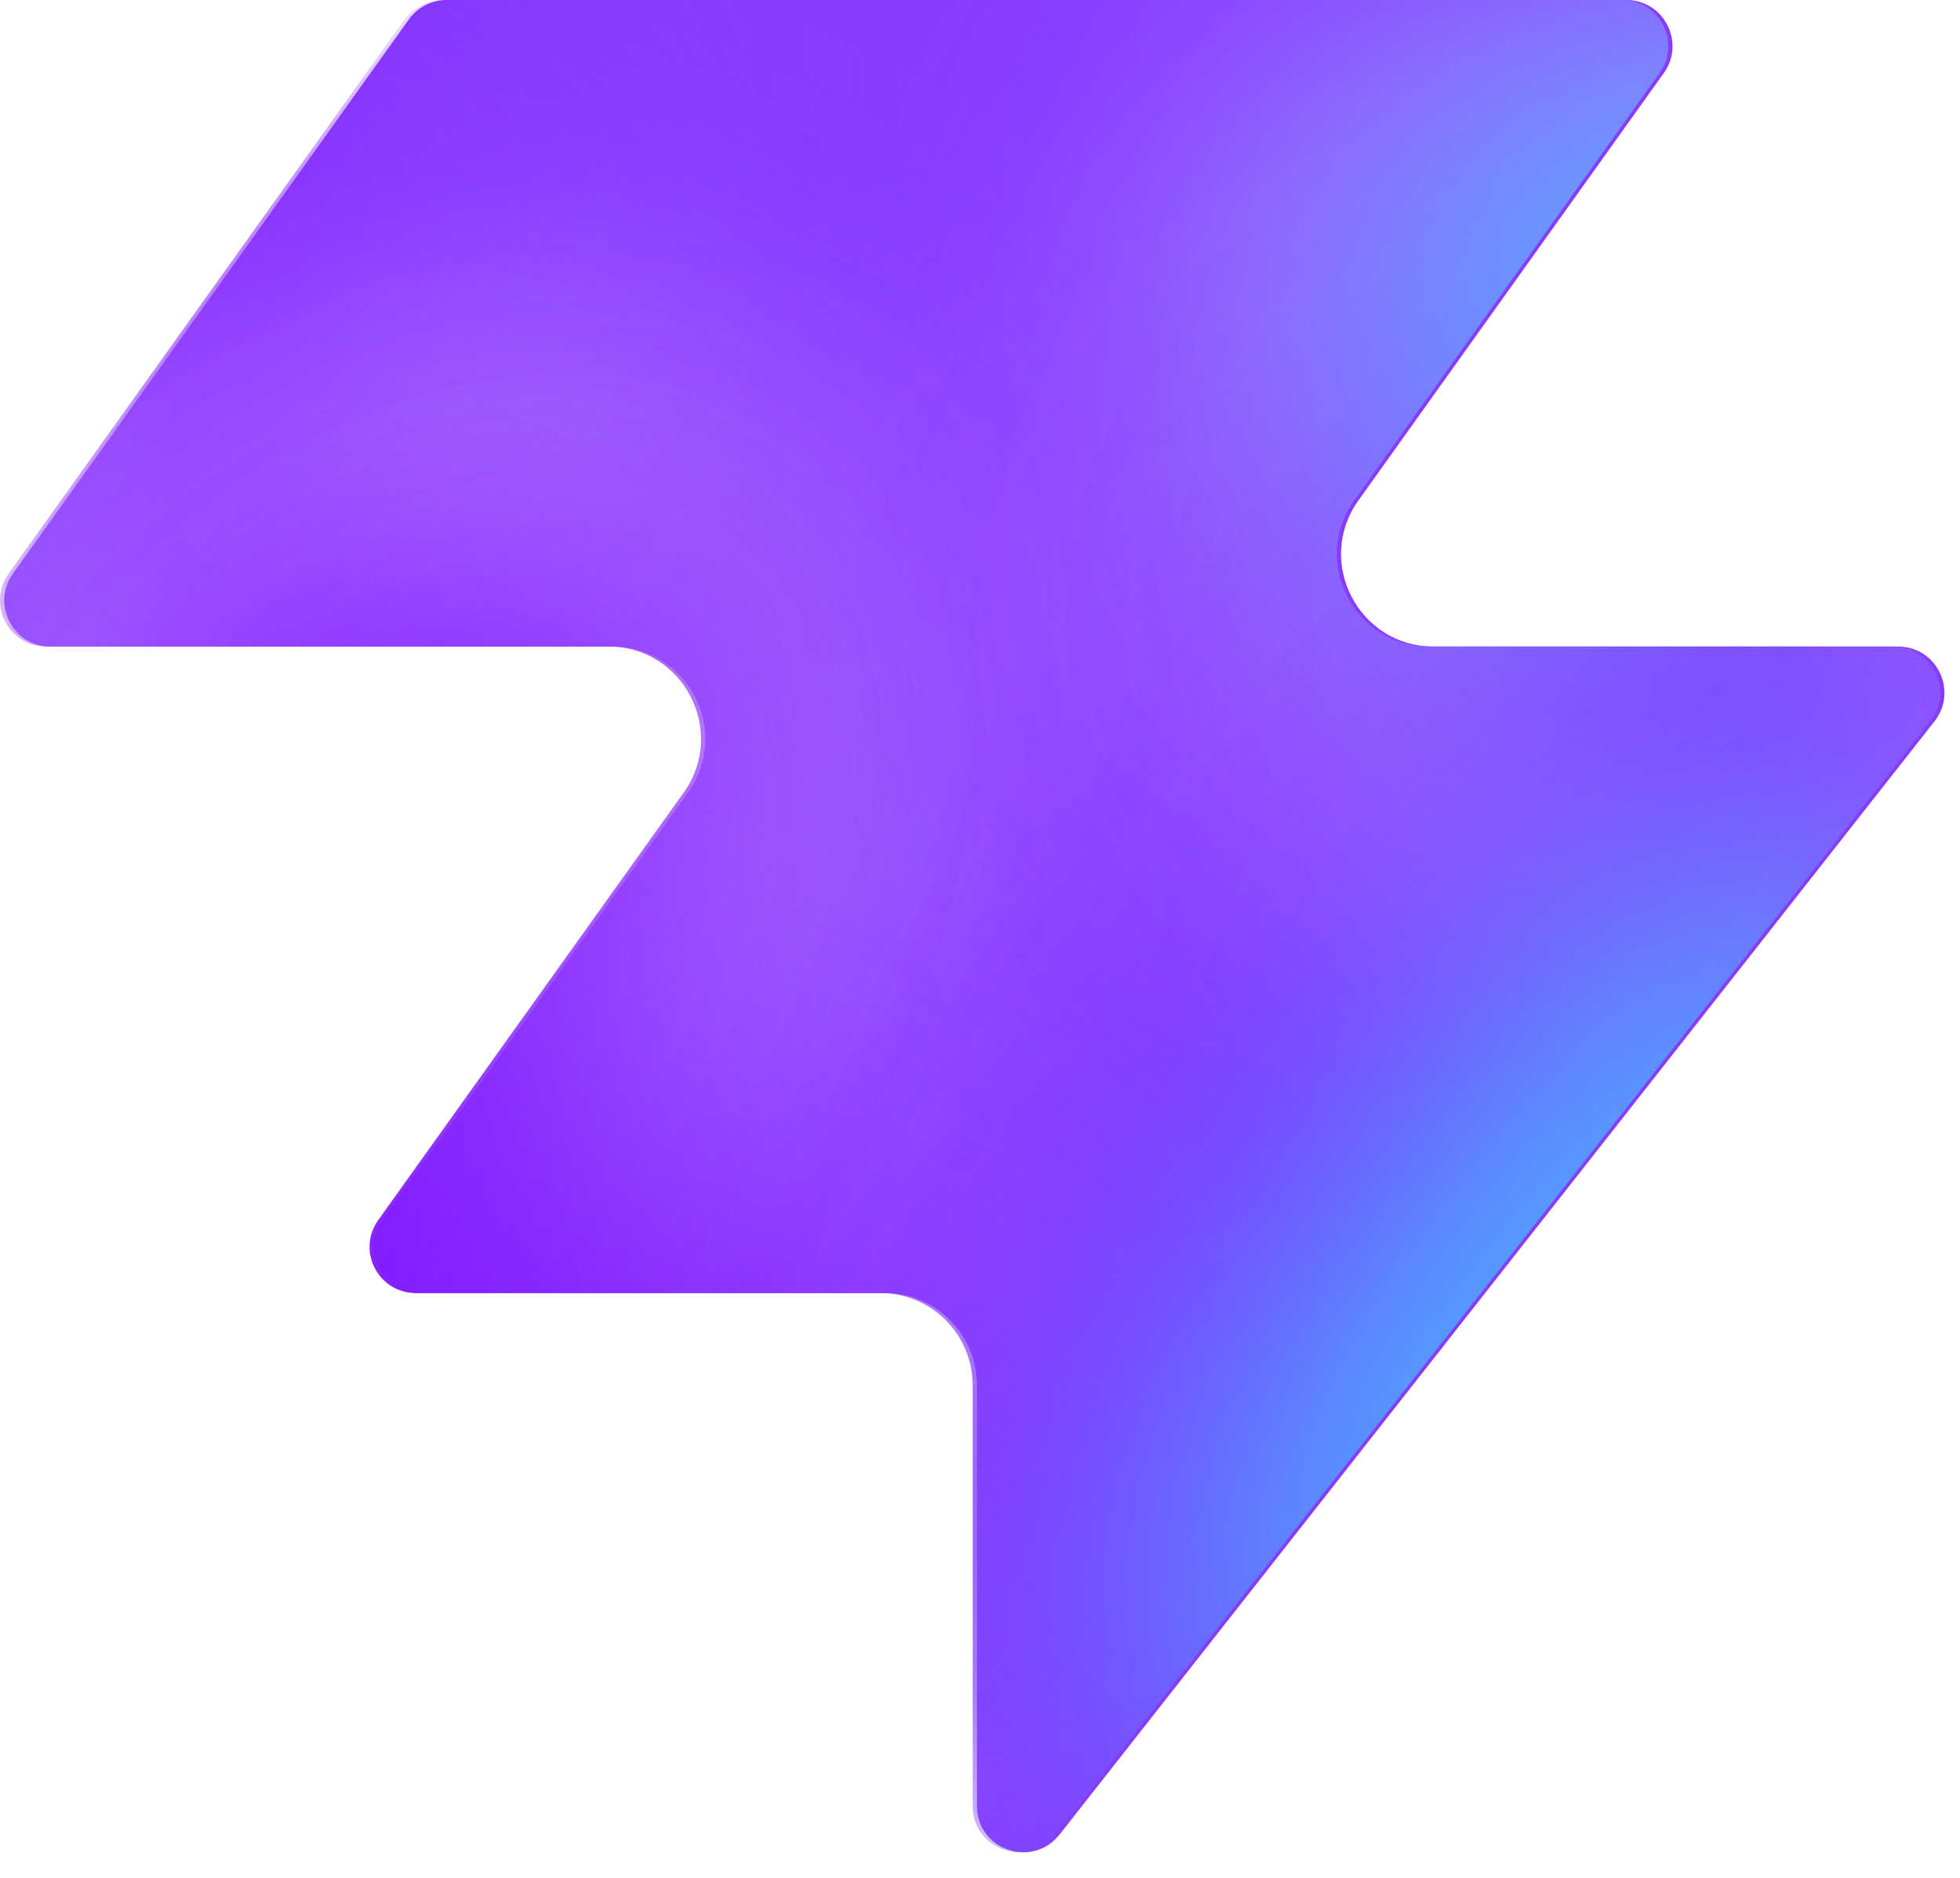
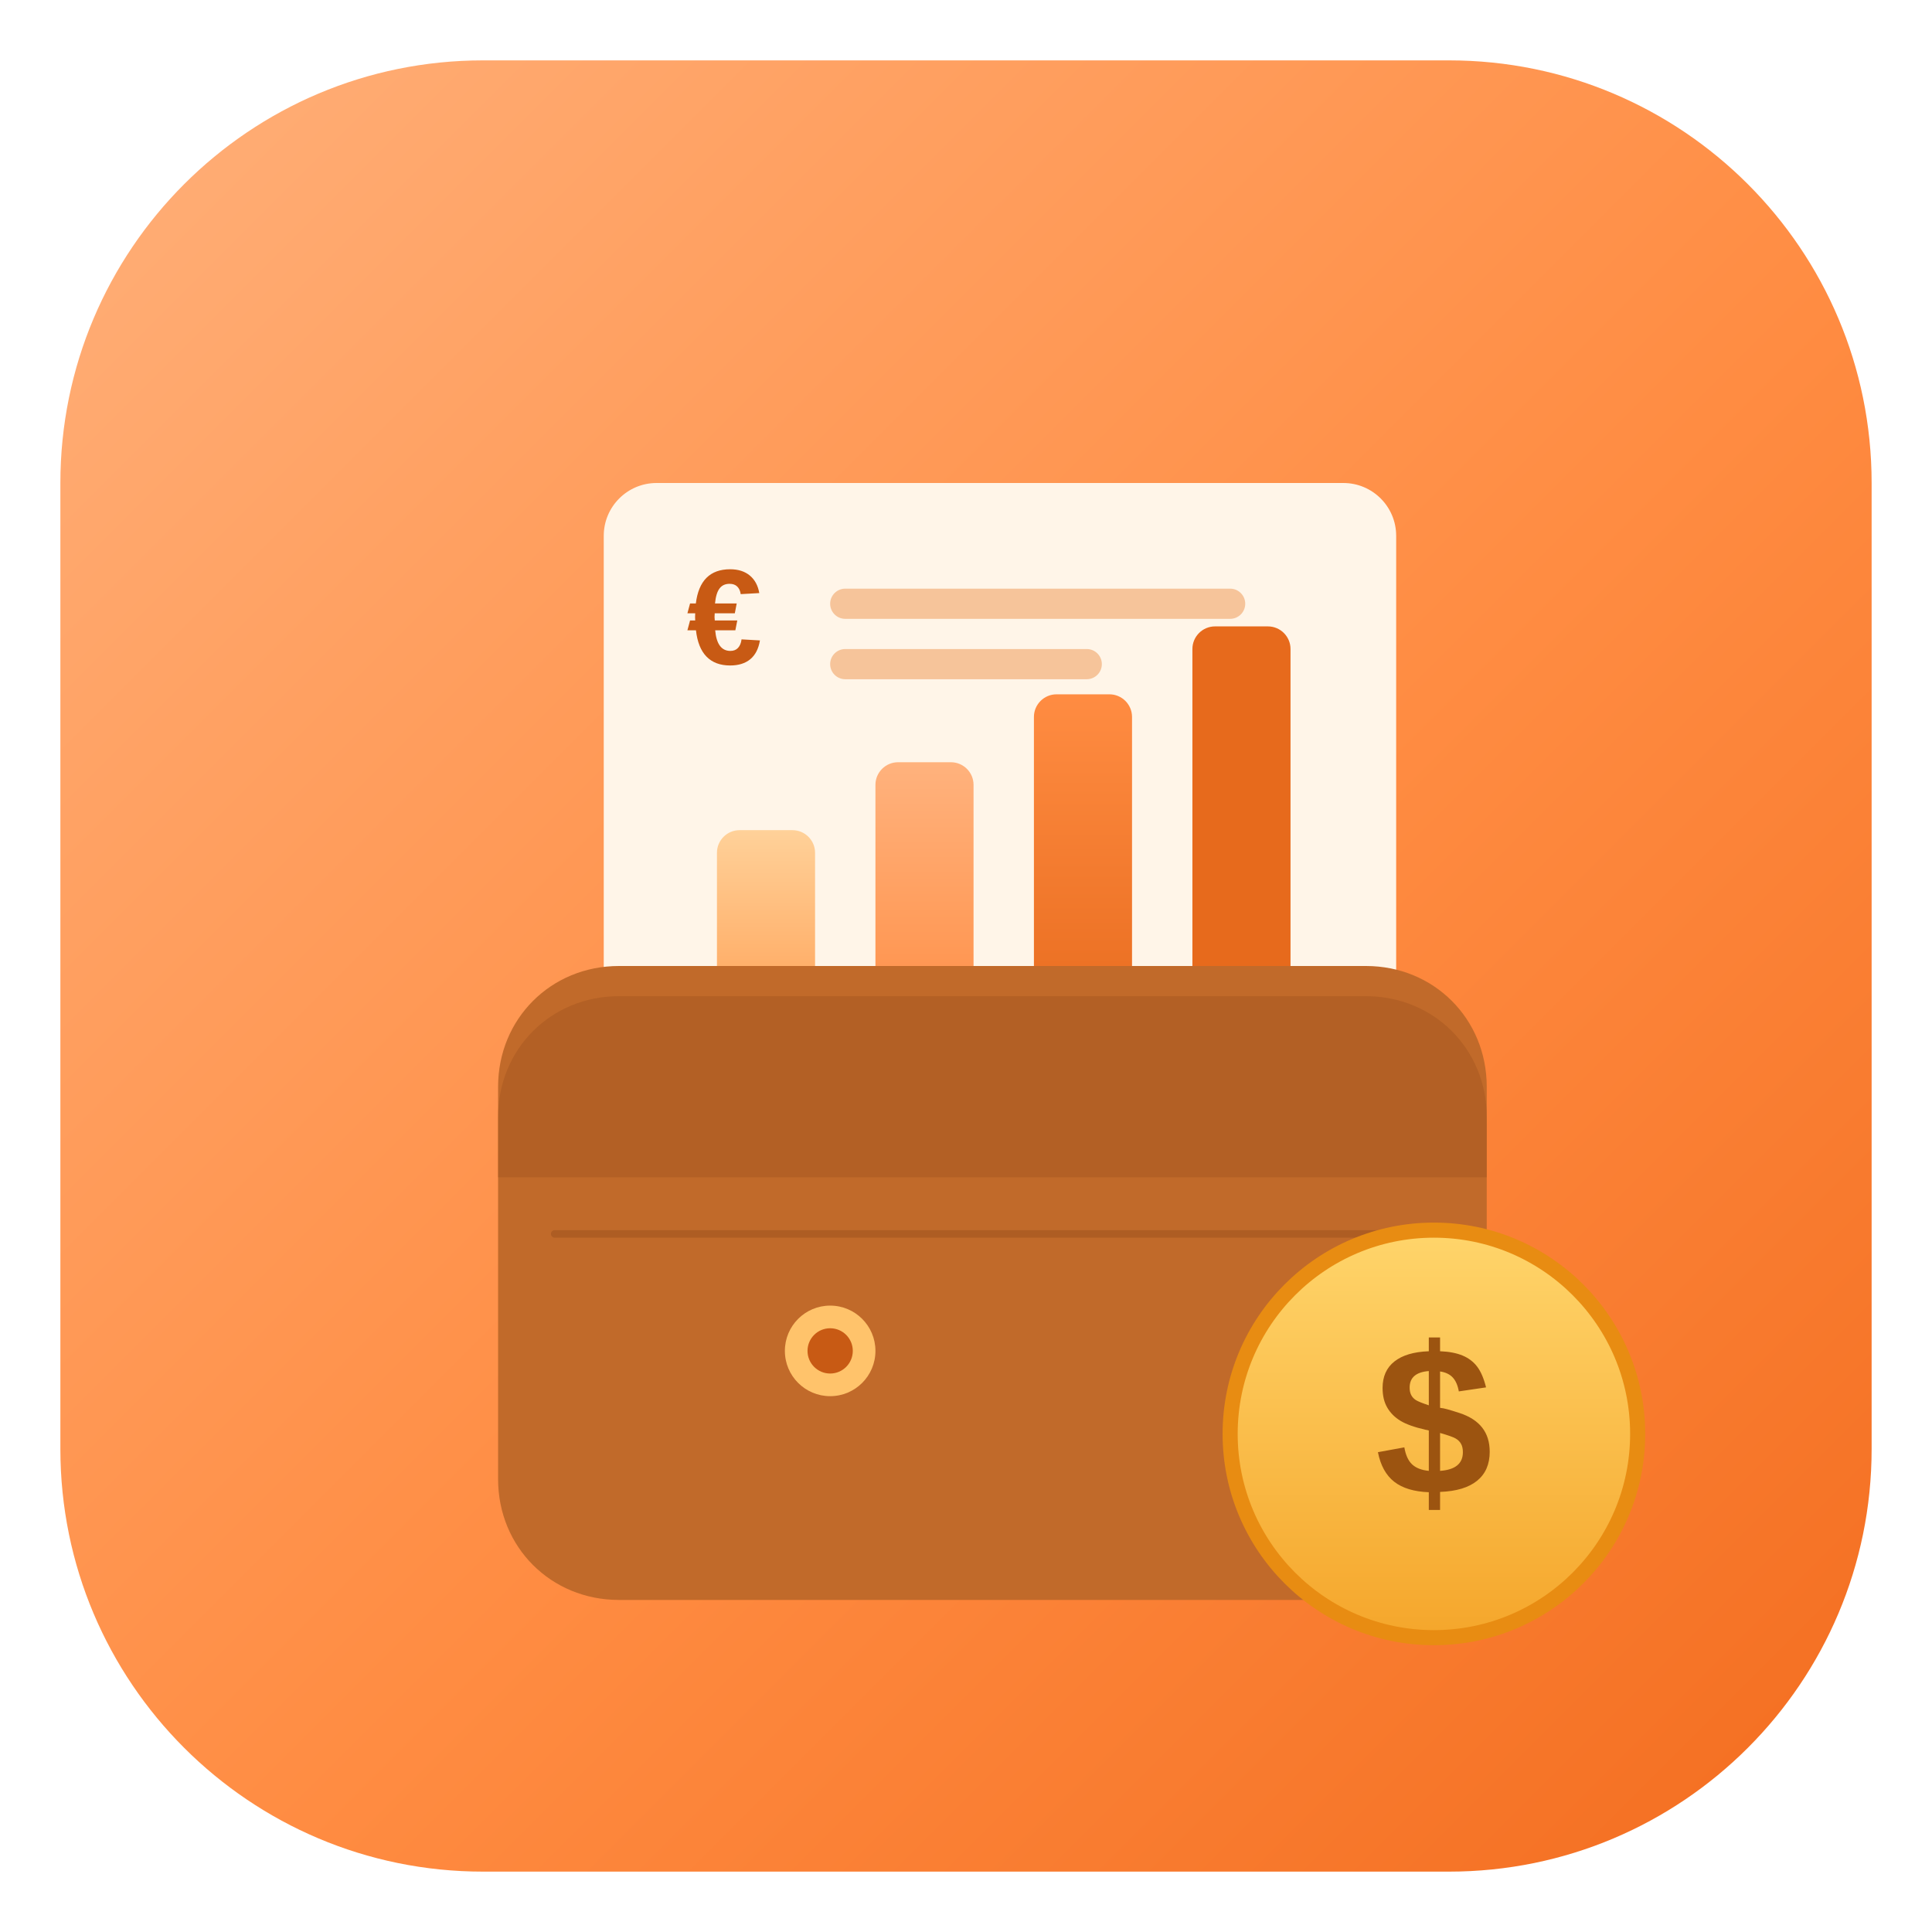
- <svg xmlns="http://www.w3.org/2000/svg" width="48" height="46" fill="none" viewBox="0 0 48 46">
-   <path fill="#863bff" d="M25.946 44.938c-.664.845-2.021.375-2.021-.698V33.937a2.26 2.26 0 0 0-2.262-2.262H10.287c-.92 0-1.456-1.04-.92-1.788l7.48-10.471c1.07-1.497 0-3.578-1.842-3.578H1.237c-.92 0-1.456-1.04-.92-1.788L10.013.474c.214-.297.556-.474.92-.474h28.894c.92 0 1.456 1.04.92 1.788l-7.48 10.471c-1.07 1.498 0 3.579 1.842 3.579h11.377c.943 0 1.473 1.088.89 1.83L25.947 44.94z" style="fill:#863bff;fill:color(display-p3 .525 .23 1);fill-opacity:1" />
-   <mask id="a" width="48" height="46" x="0" y="0" maskUnits="userSpaceOnUse" style="mask-type:alpha">
-     <path fill="#000" d="M25.842 44.938c-.664.844-2.021.375-2.021-.698V33.937a2.26 2.26 0 0 0-2.262-2.262H10.183c-.92 0-1.456-1.04-.92-1.788l7.48-10.471c1.07-1.498 0-3.579-1.842-3.579H1.133c-.92 0-1.456-1.04-.92-1.787L9.91.473c.214-.297.556-.474.92-.474h28.894c.92 0 1.456 1.04.92 1.788l-7.48 10.471c-1.07 1.498 0 3.578 1.842 3.578h11.377c.943 0 1.473 1.088.89 1.832L25.843 44.94z" style="fill:#000;fill-opacity:1" />
-   </mask>
-   <g mask="url(#a)">
-     <g filter="url(#b)">
-       <ellipse cx="5.508" cy="14.704" fill="#ede6ff" rx="5.508" ry="14.704" style="fill:#ede6ff;fill:color(display-p3 .927 .903 1);fill-opacity:1" transform="matrix(.00324 1 1 -.00324 -4.47 31.516)" />
-     </g>
-     <g filter="url(#c)">
-       <ellipse cx="10.399" cy="29.851" fill="#ede6ff" rx="10.399" ry="29.851" style="fill:#ede6ff;fill:color(display-p3 .927 .903 1);fill-opacity:1" transform="matrix(.00324 1 1 -.00324 -39.328 7.883)" />
-     </g>
-     <g filter="url(#d)">
-       <ellipse cx="5.508" cy="30.487" fill="#7e14ff" rx="5.508" ry="30.487" style="fill:#7e14ff;fill:color(display-p3 .492 .077 1);fill-opacity:1" transform="rotate(89.814 -25.913 -14.639)scale(1 -1)" />
-     </g>
-     <g filter="url(#e)">
-       <ellipse cx="5.508" cy="30.599" fill="#7e14ff" rx="5.508" ry="30.599" style="fill:#7e14ff;fill:color(display-p3 .492 .077 1);fill-opacity:1" transform="rotate(89.814 -32.644 -3.334)scale(1 -1)" />
-     </g>
-     <g filter="url(#f)">
-       <ellipse cx="5.508" cy="30.599" fill="#7e14ff" rx="5.508" ry="30.599" style="fill:#7e14ff;fill:color(display-p3 .492 .077 1);fill-opacity:1" transform="matrix(.00324 1 1 -.00324 -34.34 30.47)" />
-     </g>
-     <g filter="url(#g)">
-       <ellipse cx="14.072" cy="22.078" fill="#ede6ff" rx="14.072" ry="22.078" style="fill:#ede6ff;fill:color(display-p3 .927 .903 1);fill-opacity:1" transform="rotate(93.35 24.506 48.493)scale(-1 1)" />
-     </g>
-     <g filter="url(#h)">
-       <ellipse cx="3.47" cy="21.501" fill="#7e14ff" rx="3.47" ry="21.501" style="fill:#7e14ff;fill:color(display-p3 .492 .077 1);fill-opacity:1" transform="rotate(89.009 28.708 47.59)scale(-1 1)" />
-     </g>
-     <g filter="url(#i)">
-       <ellipse cx="3.47" cy="21.501" fill="#7e14ff" rx="3.47" ry="21.501" style="fill:#7e14ff;fill:color(display-p3 .492 .077 1);fill-opacity:1" transform="rotate(89.009 28.708 47.59)scale(-1 1)" />
-     </g>
-     <g filter="url(#j)">
-       <ellipse cx=".387" cy="8.972" fill="#7e14ff" rx="4.407" ry="29.108" style="fill:#7e14ff;fill:color(display-p3 .492 .077 1);fill-opacity:1" transform="rotate(39.51 .387 8.972)" />
-     </g>
-     <g filter="url(#k)">
-       <ellipse cx="47.523" cy="-6.092" fill="#7e14ff" rx="4.407" ry="29.108" style="fill:#7e14ff;fill:color(display-p3 .492 .077 1);fill-opacity:1" transform="rotate(37.892 47.523 -6.092)" />
-     </g>
-     <g filter="url(#l)">
-       <ellipse cx="41.412" cy="6.333" fill="#47bfff" rx="5.971" ry="9.665" style="fill:#47bfff;fill:color(display-p3 .28 .748 1);fill-opacity:1" transform="rotate(37.892 41.412 6.333)" />
-     </g>
-     <g filter="url(#m)">
-       <ellipse cx="-1.879" cy="38.332" fill="#7e14ff" rx="4.407" ry="29.108" style="fill:#7e14ff;fill:color(display-p3 .492 .077 1);fill-opacity:1" transform="rotate(37.892 -1.88 38.332)" />
-     </g>
-     <g filter="url(#n)">
-       <ellipse cx="-1.879" cy="38.332" fill="#7e14ff" rx="4.407" ry="29.108" style="fill:#7e14ff;fill:color(display-p3 .492 .077 1);fill-opacity:1" transform="rotate(37.892 -1.88 38.332)" />
-     </g>
-     <g filter="url(#o)">
-       <ellipse cx="35.651" cy="29.907" fill="#7e14ff" rx="4.407" ry="29.108" style="fill:#7e14ff;fill:color(display-p3 .492 .077 1);fill-opacity:1" transform="rotate(37.892 35.651 29.907)" />
-     </g>
-     <g filter="url(#p)">
-       <ellipse cx="38.418" cy="32.4" fill="#47bfff" rx="5.971" ry="15.297" style="fill:#47bfff;fill:color(display-p3 .28 .748 1);fill-opacity:1" transform="rotate(37.892 38.418 32.4)" />
-     </g>
+ <svg xmlns="http://www.w3.org/2000/svg" viewBox="0 0 512 512" fill="none">
+   <defs>
+     <linearGradient id="bg" x1="0" y1="0" x2="512" y2="512" gradientUnits="userSpaceOnUse">
+       <stop offset="0" stop-color="#ffb27d" />
+       <stop offset="0.55" stop-color="#ff8c42" />
+       <stop offset="1" stop-color="#f26a1c" />
+     </linearGradient>
+     <linearGradient id="bar1" x1="0" y1="0" x2="0" y2="1">
+       <stop offset="0" stop-color="#ffd199" />
+       <stop offset="1" stop-color="#ff9c4f" />
+     </linearGradient>
+     <linearGradient id="bar2" x1="0" y1="0" x2="0" y2="1">
+       <stop offset="0" stop-color="#ffb27d" />
+       <stop offset="1" stop-color="#ff8c42" />
+     </linearGradient>
+     <linearGradient id="bar3" x1="0" y1="0" x2="0" y2="1">
+       <stop offset="0" stop-color="#ff8c42" />
+       <stop offset="1" stop-color="#e76a1c" />
+     </linearGradient>
+     <linearGradient id="coin" x1="0" y1="0" x2="0" y2="1">
+       <stop offset="0" stop-color="#ffd56b" />
+       <stop offset="1" stop-color="#f5a62b" />
+     </linearGradient>
+   </defs>
+   <rect x="16" y="16" width="480" height="480" rx="112" fill="url(#bg)" />
+   <g transform="translate(160 128)">
+     <rect x="0" y="0" width="210" height="170" rx="14" fill="#fff5e8" />
+     <text x="22" y="48" font-family="Plus Jakarta Sans, Arial, sans-serif" font-size="36" font-weight="800" fill="#c85a14">€</text>
+     <rect x="60" y="28" width="110" height="8" rx="4" fill="#f6c49a" />
+     <rect x="60" y="44" width="72" height="8" rx="4" fill="#f6c49a" />
+     <rect x="30" y="92" width="26" height="58" rx="6" fill="url(#bar1)" />
+     <rect x="72" y="74" width="26" height="76" rx="6" fill="url(#bar2)" />
+     <rect x="114" y="56" width="26" height="94" rx="6" fill="url(#bar3)" />
+     <rect x="156" y="38" width="26" height="112" rx="6" fill="#e76a1c" />
  </g>
-   <defs>
-     <filter id="b" width="60.045" height="41.654" x="-19.77" y="16.149" color-interpolation-filters="sRGB" filterUnits="userSpaceOnUse">
-       <feFlood flood-opacity="0" result="BackgroundImageFix" />
-       <feBlend in="SourceGraphic" in2="BackgroundImageFix" result="shape" />
-       <feGaussianBlur result="effect1_foregroundBlur_2002_17158" stdDeviation="7.659" />
-     </filter>
-     <filter id="c" width="90.34" height="51.437" x="-54.613" y="-7.533" color-interpolation-filters="sRGB" filterUnits="userSpaceOnUse">
-       <feFlood flood-opacity="0" result="BackgroundImageFix" />
-       <feBlend in="SourceGraphic" in2="BackgroundImageFix" result="shape" />
-       <feGaussianBlur result="effect1_foregroundBlur_2002_17158" stdDeviation="7.659" />
-     </filter>
-     <filter id="d" width="79.355" height="29.4" x="-49.64" y="2.03" color-interpolation-filters="sRGB" filterUnits="userSpaceOnUse">
-       <feFlood flood-opacity="0" result="BackgroundImageFix" />
-       <feBlend in="SourceGraphic" in2="BackgroundImageFix" result="shape" />
-       <feGaussianBlur result="effect1_foregroundBlur_2002_17158" stdDeviation="4.596" />
-     </filter>
-     <filter id="e" width="79.579" height="29.4" x="-45.045" y="20.029" color-interpolation-filters="sRGB" filterUnits="userSpaceOnUse">
-       <feFlood flood-opacity="0" result="BackgroundImageFix" />
-       <feBlend in="SourceGraphic" in2="BackgroundImageFix" result="shape" />
-       <feGaussianBlur result="effect1_foregroundBlur_2002_17158" stdDeviation="4.596" />
-     </filter>
-     <filter id="f" width="79.579" height="29.4" x="-43.513" y="21.178" color-interpolation-filters="sRGB" filterUnits="userSpaceOnUse">
-       <feFlood flood-opacity="0" result="BackgroundImageFix" />
-       <feBlend in="SourceGraphic" in2="BackgroundImageFix" result="shape" />
-       <feGaussianBlur result="effect1_foregroundBlur_2002_17158" stdDeviation="4.596" />
-     </filter>
-     <filter id="g" width="74.749" height="58.852" x="15.756" y="-17.901" color-interpolation-filters="sRGB" filterUnits="userSpaceOnUse">
-       <feFlood flood-opacity="0" result="BackgroundImageFix" />
-       <feBlend in="SourceGraphic" in2="BackgroundImageFix" result="shape" />
-       <feGaussianBlur result="effect1_foregroundBlur_2002_17158" stdDeviation="7.659" />
-     </filter>
-     <filter id="h" width="61.377" height="25.362" x="23.548" y="2.284" color-interpolation-filters="sRGB" filterUnits="userSpaceOnUse">
-       <feFlood flood-opacity="0" result="BackgroundImageFix" />
-       <feBlend in="SourceGraphic" in2="BackgroundImageFix" result="shape" />
-       <feGaussianBlur result="effect1_foregroundBlur_2002_17158" stdDeviation="4.596" />
-     </filter>
-     <filter id="i" width="61.377" height="25.362" x="23.548" y="2.284" color-interpolation-filters="sRGB" filterUnits="userSpaceOnUse">
-       <feFlood flood-opacity="0" result="BackgroundImageFix" />
-       <feBlend in="SourceGraphic" in2="BackgroundImageFix" result="shape" />
-       <feGaussianBlur result="effect1_foregroundBlur_2002_17158" stdDeviation="4.596" />
-     </filter>
-     <filter id="j" width="56.045" height="63.649" x="-27.636" y="-22.853" color-interpolation-filters="sRGB" filterUnits="userSpaceOnUse">
-       <feFlood flood-opacity="0" result="BackgroundImageFix" />
-       <feBlend in="SourceGraphic" in2="BackgroundImageFix" result="shape" />
-       <feGaussianBlur result="effect1_foregroundBlur_2002_17158" stdDeviation="4.596" />
-     </filter>
-     <filter id="k" width="54.814" height="64.646" x="20.116" y="-38.415" color-interpolation-filters="sRGB" filterUnits="userSpaceOnUse">
-       <feFlood flood-opacity="0" result="BackgroundImageFix" />
-       <feBlend in="SourceGraphic" in2="BackgroundImageFix" result="shape" />
-       <feGaussianBlur result="effect1_foregroundBlur_2002_17158" stdDeviation="4.596" />
-     </filter>
-     <filter id="l" width="33.541" height="35.313" x="24.641" y="-11.323" color-interpolation-filters="sRGB" filterUnits="userSpaceOnUse">
-       <feFlood flood-opacity="0" result="BackgroundImageFix" />
-       <feBlend in="SourceGraphic" in2="BackgroundImageFix" result="shape" />
-       <feGaussianBlur result="effect1_foregroundBlur_2002_17158" stdDeviation="4.596" />
-     </filter>
-     <filter id="m" width="54.814" height="64.646" x="-29.286" y="6.009" color-interpolation-filters="sRGB" filterUnits="userSpaceOnUse">
-       <feFlood flood-opacity="0" result="BackgroundImageFix" />
-       <feBlend in="SourceGraphic" in2="BackgroundImageFix" result="shape" />
-       <feGaussianBlur result="effect1_foregroundBlur_2002_17158" stdDeviation="4.596" />
-     </filter>
-     <filter id="n" width="54.814" height="64.646" x="-29.286" y="6.009" color-interpolation-filters="sRGB" filterUnits="userSpaceOnUse">
-       <feFlood flood-opacity="0" result="BackgroundImageFix" />
-       <feBlend in="SourceGraphic" in2="BackgroundImageFix" result="shape" />
-       <feGaussianBlur result="effect1_foregroundBlur_2002_17158" stdDeviation="4.596" />
-     </filter>
-     <filter id="o" width="54.814" height="64.646" x="8.244" y="-2.416" color-interpolation-filters="sRGB" filterUnits="userSpaceOnUse">
-       <feFlood flood-opacity="0" result="BackgroundImageFix" />
-       <feBlend in="SourceGraphic" in2="BackgroundImageFix" result="shape" />
-       <feGaussianBlur result="effect1_foregroundBlur_2002_17158" stdDeviation="4.596" />
-     </filter>
-     <filter id="p" width="39.409" height="43.623" x="18.713" y="10.588" color-interpolation-filters="sRGB" filterUnits="userSpaceOnUse">
-       <feFlood flood-opacity="0" result="BackgroundImageFix" />
-       <feBlend in="SourceGraphic" in2="BackgroundImageFix" result="shape" />
-       <feGaussianBlur result="effect1_foregroundBlur_2002_17158" stdDeviation="4.596" />
-     </filter>
-   </defs>
+   <g>
+     <path d="M132 288 C132 270 146 256 164 256 L362 256 C380 256 394 270 394 288 L394 392 C394 410 380 424 362 424 L164 424 C146 424 132 410 132 392 Z" fill="#c16a2a" />
+     <path d="M132 296 C132 278 146 264 164 264 L362 264 C380 264 394 278 394 296 L394 312 L132 312 Z" fill="#a85820" opacity="0.55" />
+     <rect x="146" y="326" width="234" height="2" rx="1" fill="#8a4417" opacity="0.35" />
+     <circle cx="220" cy="358" r="12" fill="#ffc36b" />
+     <circle cx="220" cy="358" r="6" fill="#c85a14" />
+   </g>
+   <g transform="translate(340 340)">
+     <circle cx="40" cy="40" r="54" fill="url(#coin)" stroke="#e88c12" stroke-width="4" />
+     <text x="40" y="56" text-anchor="middle" font-family="Plus Jakarta Sans, Arial, sans-serif" font-size="56" font-weight="800" fill="#9c5410">$</text>
+   </g>
</svg>
